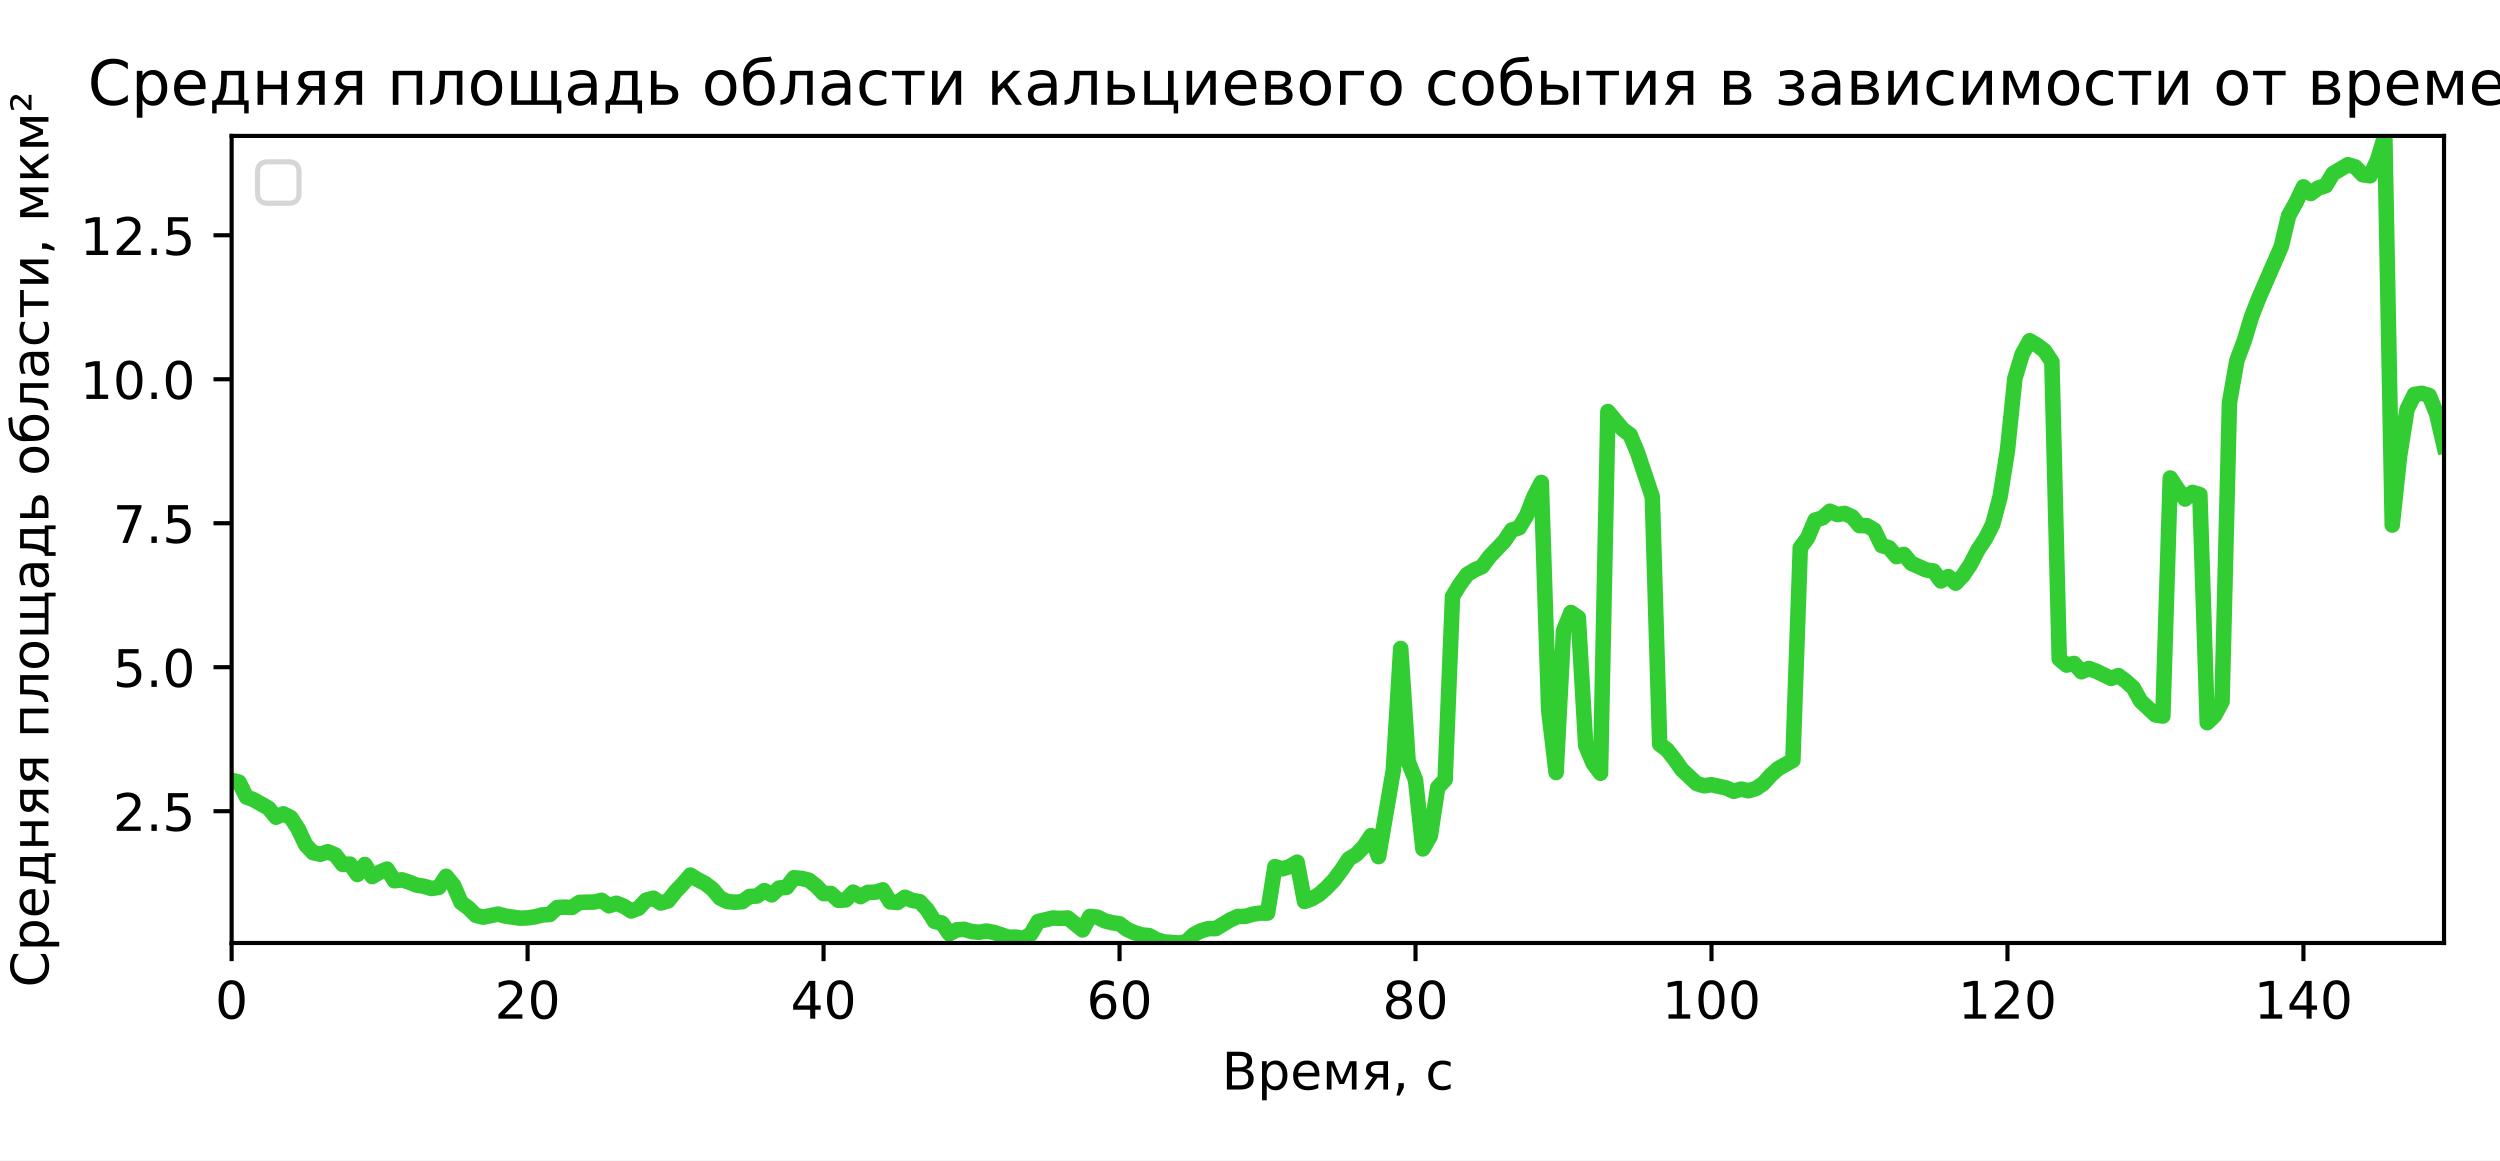
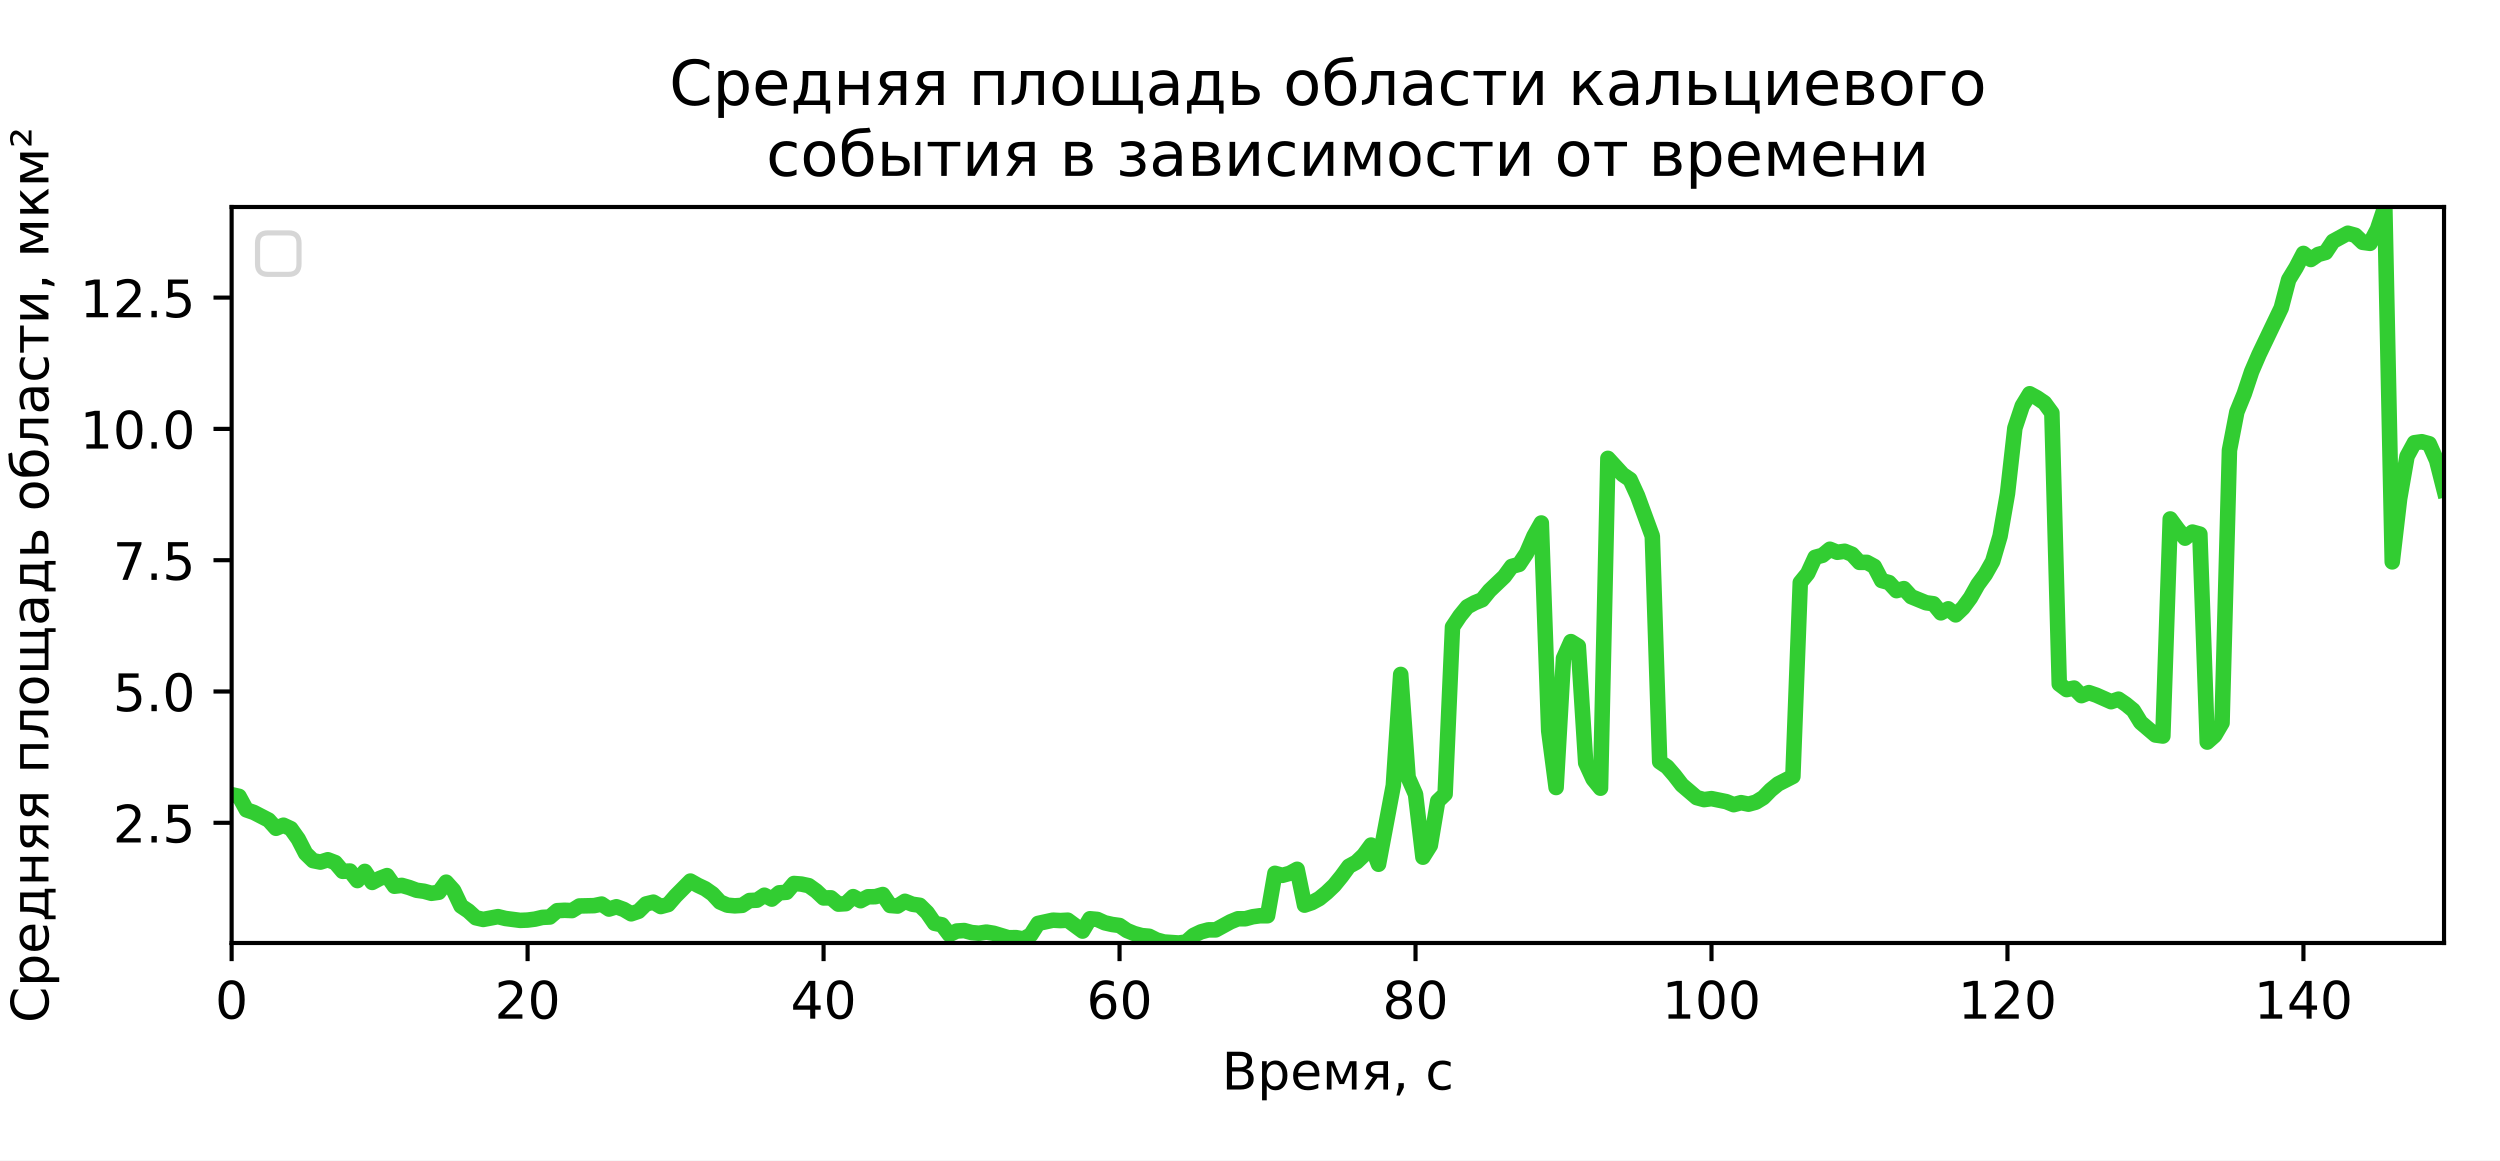
<svg xmlns="http://www.w3.org/2000/svg" xmlns:xlink="http://www.w3.org/1999/xlink" width="482.4pt" height="223.92pt" viewBox="0 0 482.4 223.92" version="1.1">
  <defs>
    <style type="text/css">*{stroke-linejoin: round; stroke-linecap: butt}</style>
  </defs>
  <g id="figure_1">
    <g id="patch_1">
      <path d="M 0 223.92  L 482.4 223.92  L 482.4 0  L 0 0  z " style="fill: #ffffff" />
    </g>
    <g id="axes_1">
      <g id="patch_2">
-         <path d="M 44.694 181.96  L 471.6 181.96  L 471.6 26.227  L 44.694 26.227  z " style="fill: #ffffff" />
+         <path d="M 44.694 181.96  L 471.6 181.96  L 471.6 39.941  L 44.694 39.941  z " style="fill: #ffffff" />
      </g>
      <g id="matplotlib.axis_1">
        <g id="xtick_1">
          <g id="line2d_1">
            <defs>
-               <path id="m80b38f158f" d="M 0 0  L 0 3.5  " style="stroke: #000000; stroke-width: 0.8" />
+               <path id="m511bfb3be7" d="M 0 0  L 0 3.5  " style="stroke: #000000; stroke-width: 0.8" />
            </defs>
            <g>
-               <use xlink:href="#m80b38f158f" x="44.694" y="181.96" style="stroke: #000000; stroke-width: 0.8" />
+               <use xlink:href="#m511bfb3be7" x="44.694" y="181.96" style="stroke: #000000; stroke-width: 0.8" />
            </g>
          </g>
          <g id="text_1">
            <g transform="translate(41.5125 196.5584) scale(0.1 -0.1)">
              <defs>
                <path id="DejaVuSans-30" d="M 2034 4250  Q 1547 4250 1301 3770  Q 1056 3291 1056 2328  Q 1056 1369 1301 889  Q 1547 409 2034 409  Q 2525 409 2770 889  Q 3016 1369 3016 2328  Q 3016 3291 2770 3770  Q 2525 4250 2034 4250  z M 2034 4750  Q 2819 4750 3233 4129  Q 3647 3509 3647 2328  Q 3647 1150 3233 529  Q 2819 -91 2034 -91  Q 1250 -91 836 529  Q 422 1150 422 2328  Q 422 3509 836 4129  Q 1250 4750 2034 4750  z " transform="scale(0.015625)" />
              </defs>
              <use xlink:href="#DejaVuSans-30" />
            </g>
          </g>
        </g>
        <g id="xtick_2">
          <g id="line2d_2">
            <g>
-               <use xlink:href="#m80b38f158f" x="101.805" y="181.96" style="stroke: #000000; stroke-width: 0.8" />
+               <use xlink:href="#m511bfb3be7" x="101.805" y="181.96" style="stroke: #000000; stroke-width: 0.8" />
            </g>
          </g>
          <g id="text_2">
            <g transform="translate(95.44245 196.5584) scale(0.1 -0.1)">
              <defs>
                <path id="DejaVuSans-32" d="M 1228 531  L 3431 531  L 3431 0  L 469 0  L 469 531  Q 828 903 1448 1529  Q 2069 2156 2228 2338  Q 2531 2678 2651 2914  Q 2772 3150 2772 3378  Q 2772 3750 2511 3984  Q 2250 4219 1831 4219  Q 1534 4219 1204 4116  Q 875 4013 500 3803  L 500 4441  Q 881 4594 1212 4672  Q 1544 4750 1819 4750  Q 2544 4750 2975 4387  Q 3406 4025 3406 3419  Q 3406 3131 3298 2873  Q 3191 2616 2906 2266  Q 2828 2175 2409 1742  Q 1991 1309 1228 531  z " transform="scale(0.015625)" />
              </defs>
              <use xlink:href="#DejaVuSans-32" />
              <use xlink:href="#DejaVuSans-30" x="63.623" />
            </g>
          </g>
        </g>
        <g id="xtick_3">
          <g id="line2d_3">
            <g>
-               <use xlink:href="#m80b38f158f" x="158.916" y="181.96" style="stroke: #000000; stroke-width: 0.8" />
+               <use xlink:href="#m511bfb3be7" x="158.916" y="181.96" style="stroke: #000000; stroke-width: 0.8" />
            </g>
          </g>
          <g id="text_3">
            <g transform="translate(152.5537 196.5584) scale(0.1 -0.1)">
              <defs>
                <path id="DejaVuSans-34" d="M 2419 4116  L 825 1625  L 2419 1625  L 2419 4116  z M 2253 4666  L 3047 4666  L 3047 1625  L 3713 1625  L 3713 1100  L 3047 1100  L 3047 0  L 2419 0  L 2419 1100  L 313 1100  L 313 1709  L 2253 4666  z " transform="scale(0.015625)" />
              </defs>
              <use xlink:href="#DejaVuSans-34" />
              <use xlink:href="#DejaVuSans-30" x="63.623" />
            </g>
          </g>
        </g>
        <g id="xtick_4">
          <g id="line2d_4">
            <g>
-               <use xlink:href="#m80b38f158f" x="216.027" y="181.96" style="stroke: #000000; stroke-width: 0.8" />
+               <use xlink:href="#m511bfb3be7" x="216.027" y="181.96" style="stroke: #000000; stroke-width: 0.8" />
            </g>
          </g>
          <g id="text_4">
            <g transform="translate(209.6649 196.5584) scale(0.1 -0.1)">
              <defs>
                <path id="DejaVuSans-36" d="M 2113 2584  Q 1688 2584 1439 2293  Q 1191 2003 1191 1497  Q 1191 994 1439 701  Q 1688 409 2113 409  Q 2538 409 2786 701  Q 3034 994 3034 1497  Q 3034 2003 2786 2293  Q 2538 2584 2113 2584  z M 3366 4563  L 3366 3988  Q 3128 4100 2886 4159  Q 2644 4219 2406 4219  Q 1781 4219 1451 3797  Q 1122 3375 1075 2522  Q 1259 2794 1537 2939  Q 1816 3084 2150 3084  Q 2853 3084 3261 2657  Q 3669 2231 3669 1497  Q 3669 778 3244 343  Q 2819 -91 2113 -91  Q 1303 -91 875 529  Q 447 1150 447 2328  Q 447 3434 972 4092  Q 1497 4750 2381 4750  Q 2619 4750 2861 4703  Q 3103 4656 3366 4563  z " transform="scale(0.015625)" />
              </defs>
              <use xlink:href="#DejaVuSans-36" />
              <use xlink:href="#DejaVuSans-30" x="63.623" />
            </g>
          </g>
        </g>
        <g id="xtick_5">
          <g id="line2d_5">
            <g>
-               <use xlink:href="#m80b38f158f" x="273.139" y="181.96" style="stroke: #000000; stroke-width: 0.8" />
+               <use xlink:href="#m511bfb3be7" x="273.139" y="181.96" style="stroke: #000000; stroke-width: 0.8" />
            </g>
          </g>
          <g id="text_5">
            <g transform="translate(266.7761 196.5584) scale(0.1 -0.1)">
              <defs>
                <path id="DejaVuSans-38" d="M 2034 2216  Q 1584 2216 1326 1975  Q 1069 1734 1069 1313  Q 1069 891 1326 650  Q 1584 409 2034 409  Q 2484 409 2743 651  Q 3003 894 3003 1313  Q 3003 1734 2745 1975  Q 2488 2216 2034 2216  z M 1403 2484  Q 997 2584 770 2862  Q 544 3141 544 3541  Q 544 4100 942 4425  Q 1341 4750 2034 4750  Q 2731 4750 3128 4425  Q 3525 4100 3525 3541  Q 3525 3141 3298 2862  Q 3072 2584 2669 2484  Q 3125 2378 3379 2068  Q 3634 1759 3634 1313  Q 3634 634 3220 271  Q 2806 -91 2034 -91  Q 1263 -91 848 271  Q 434 634 434 1313  Q 434 1759 690 2068  Q 947 2378 1403 2484  z M 1172 3481  Q 1172 3119 1398 2916  Q 1625 2713 2034 2713  Q 2441 2713 2670 2916  Q 2900 3119 2900 3481  Q 2900 3844 2670 4047  Q 2441 4250 2034 4250  Q 1625 4250 1398 4047  Q 1172 3844 1172 3481  z " transform="scale(0.015625)" />
              </defs>
              <use xlink:href="#DejaVuSans-38" />
              <use xlink:href="#DejaVuSans-30" x="63.623" />
            </g>
          </g>
        </g>
        <g id="xtick_6">
          <g id="line2d_6">
            <g>
-               <use xlink:href="#m80b38f158f" x="330.25" y="181.96" style="stroke: #000000; stroke-width: 0.8" />
+               <use xlink:href="#m511bfb3be7" x="330.25" y="181.96" style="stroke: #000000; stroke-width: 0.8" />
            </g>
          </g>
          <g id="text_6">
            <g transform="translate(320.706 196.5584) scale(0.1 -0.1)">
              <defs>
                <path id="DejaVuSans-31" d="M 794 531  L 1825 531  L 1825 4091  L 703 3866  L 703 4441  L 1819 4666  L 2450 4666  L 2450 531  L 3481 531  L 3481 0  L 794 0  L 794 531  z " transform="scale(0.015625)" />
              </defs>
              <use xlink:href="#DejaVuSans-31" />
              <use xlink:href="#DejaVuSans-30" x="63.623" />
              <use xlink:href="#DejaVuSans-30" x="127.246" />
            </g>
          </g>
        </g>
        <g id="xtick_7">
          <g id="line2d_7">
            <g>
-               <use xlink:href="#m80b38f158f" x="387.361" y="181.96" style="stroke: #000000; stroke-width: 0.8" />
+               <use xlink:href="#m511bfb3be7" x="387.361" y="181.96" style="stroke: #000000; stroke-width: 0.8" />
            </g>
          </g>
          <g id="text_7">
            <g transform="translate(377.8172 196.5584) scale(0.1 -0.1)">
              <use xlink:href="#DejaVuSans-31" />
              <use xlink:href="#DejaVuSans-32" x="63.623" />
              <use xlink:href="#DejaVuSans-30" x="127.246" />
            </g>
          </g>
        </g>
        <g id="xtick_8">
          <g id="line2d_8">
            <g>
-               <use xlink:href="#m80b38f158f" x="444.472" y="181.96" style="stroke: #000000; stroke-width: 0.8" />
+               <use xlink:href="#m511bfb3be7" x="444.472" y="181.96" style="stroke: #000000; stroke-width: 0.8" />
            </g>
          </g>
          <g id="text_8">
            <g transform="translate(434.9284 196.5584) scale(0.1 -0.1)">
              <use xlink:href="#DejaVuSans-31" />
              <use xlink:href="#DejaVuSans-34" x="63.623" />
              <use xlink:href="#DejaVuSans-30" x="127.246" />
            </g>
          </g>
        </g>
        <g id="text_9">
          <g transform="translate(235.7586 210.2366) scale(0.1 -0.1)">
            <defs>
              <path id="DejaVuSans-412" d="M 1259 2228  L 1259 519  L 2272 519  Q 2781 519 3026 730  Q 3272 941 3272 1375  Q 3272 1813 3026 2020  Q 2781 2228 2272 2228  L 1259 2228  z M 1259 4147  L 1259 2741  L 2194 2741  Q 2656 2741 2882 2914  Q 3109 3088 3109 3444  Q 3109 3797 2882 3972  Q 2656 4147 2194 4147  L 1259 4147  z M 628 4666  L 2241 4666  Q 2963 4666 3353 4366  Q 3744 4066 3744 3513  Q 3744 3084 3544 2831  Q 3344 2578 2956 2516  Q 3422 2416 3680 2098  Q 3938 1781 3938 1306  Q 3938 681 3513 340  Q 3088 0 2303 0  L 628 0  L 628 4666  z " transform="scale(0.015625)" />
              <path id="DejaVuSans-440" d="M 1159 525  L 1159 -1331  L 581 -1331  L 581 3500  L 1159 3500  L 1159 2969  Q 1341 3281 1617 3432  Q 1894 3584 2278 3584  Q 2916 3584 3314 3078  Q 3713 2572 3713 1747  Q 3713 922 3314 415  Q 2916 -91 2278 -91  Q 1894 -91 1617 61  Q 1341 213 1159 525  z M 3116 1747  Q 3116 2381 2855 2742  Q 2594 3103 2138 3103  Q 1681 3103 1420 2742  Q 1159 2381 1159 1747  Q 1159 1113 1420 752  Q 1681 391 2138 391  Q 2594 391 2855 752  Q 3116 1113 3116 1747  z " transform="scale(0.015625)" />
              <path id="DejaVuSans-435" d="M 3597 1894  L 3597 1613  L 953 1613  Q 991 1019 1311 708  Q 1631 397 2203 397  Q 2534 397 2845 478  Q 3156 559 3463 722  L 3463 178  Q 3153 47 2828 -22  Q 2503 -91 2169 -91  Q 1331 -91 842 396  Q 353 884 353 1716  Q 353 2575 817 3079  Q 1281 3584 2069 3584  Q 2775 3584 3186 3129  Q 3597 2675 3597 1894  z M 3022 2063  Q 3016 2534 2758 2815  Q 2500 3097 2075 3097  Q 1594 3097 1305 2825  Q 1016 2553 972 2059  L 3022 2063  z " transform="scale(0.015625)" />
              <path id="DejaVuSans-43c" d="M 581 3500  L 1422 3500  L 2416 1156  L 3413 3500  L 4247 3500  L 4247 0  L 3669 0  L 3669 2950  L 2703 672  L 2128 672  L 1159 2950  L 1159 0  L 581 0  L 581 3500  z " transform="scale(0.015625)" />
              <path id="DejaVuSans-44f" d="M 1181 2491  Q 1181 2231 1381 2084  Q 1581 1938 1953 1938  L 2728 1938  L 2728 3041  L 1953 3041  Q 1581 3041 1381 2897  Q 1181 2753 1181 2491  z M 363 0  L 1431 1534  Q 1069 1616 828 1830  Q 588 2044 588 2491  Q 588 2997 923 3248  Q 1259 3500 1938 3500  L 3306 3500  L 3306 0  L 2728 0  L 2728 1478  L 2013 1478  L 981 0  L 363 0  z " transform="scale(0.015625)" />
              <path id="DejaVuSans-2c" d="M 750 794  L 1409 794  L 1409 256  L 897 -744  L 494 -744  L 750 256  L 750 794  z " transform="scale(0.015625)" />
              <path id="DejaVuSans-20" transform="scale(0.015625)" />
              <path id="DejaVuSans-63" d="M 3122 3366  L 3122 2828  Q 2878 2963 2633 3030  Q 2388 3097 2138 3097  Q 1578 3097 1268 2742  Q 959 2388 959 1747  Q 959 1106 1268 751  Q 1578 397 2138 397  Q 2388 397 2633 464  Q 2878 531 3122 666  L 3122 134  Q 2881 22 2623 -34  Q 2366 -91 2075 -91  Q 1284 -91 818 406  Q 353 903 353 1747  Q 353 2603 823 3093  Q 1294 3584 2113 3584  Q 2378 3584 2631 3529  Q 2884 3475 3122 3366  z " transform="scale(0.015625)" />
            </defs>
            <use xlink:href="#DejaVuSans-412" />
            <use xlink:href="#DejaVuSans-440" x="68.604" />
            <use xlink:href="#DejaVuSans-435" x="132.08" />
            <use xlink:href="#DejaVuSans-43c" x="193.604" />
            <use xlink:href="#DejaVuSans-44f" x="269.043" />
            <use xlink:href="#DejaVuSans-2c" x="329.199" />
            <use xlink:href="#DejaVuSans-20" x="360.986" />
            <use xlink:href="#DejaVuSans-63" x="392.773" />
          </g>
        </g>
      </g>
      <g id="matplotlib.axis_2">
        <g id="ytick_1">
          <g id="line2d_9">
            <defs>
-               <path id="mbc4393594c" d="M 0 0  L -3.5 0  " style="stroke: #000000; stroke-width: 0.8" />
+               <path id="maed1202f19" d="M 0 0  L -3.5 0  " style="stroke: #000000; stroke-width: 0.8" />
            </defs>
            <g>
-               <use xlink:href="#mbc4393594c" x="44.694" y="156.528" style="stroke: #000000; stroke-width: 0.8" />
+               <use xlink:href="#maed1202f19" x="44.694" y="158.767" style="stroke: #000000; stroke-width: 0.8" />
            </g>
          </g>
          <g id="text_10">
-             <g transform="translate(21.79062 160.3272) scale(0.1 -0.1)">
+             <g transform="translate(21.79062 162.5666) scale(0.1 -0.1)">
              <defs>
                <path id="DejaVuSans-2e" d="M 684 794  L 1344 794  L 1344 0  L 684 0  L 684 794  z " transform="scale(0.015625)" />
                <path id="DejaVuSans-35" d="M 691 4666  L 3169 4666  L 3169 4134  L 1269 4134  L 1269 2991  Q 1406 3038 1543 3061  Q 1681 3084 1819 3084  Q 2600 3084 3056 2656  Q 3513 2228 3513 1497  Q 3513 744 3044 326  Q 2575 -91 1722 -91  Q 1428 -91 1123 -41  Q 819 9 494 109  L 494 744  Q 775 591 1075 516  Q 1375 441 1709 441  Q 2250 441 2565 725  Q 2881 1009 2881 1497  Q 2881 1984 2565 2268  Q 2250 2553 1709 2553  Q 1456 2553 1204 2497  Q 953 2441 691 2322  L 691 4666  z " transform="scale(0.015625)" />
              </defs>
              <use xlink:href="#DejaVuSans-32" />
              <use xlink:href="#DejaVuSans-2e" x="63.623" />
              <use xlink:href="#DejaVuSans-35" x="95.41" />
            </g>
          </g>
        </g>
        <g id="ytick_2">
          <g id="line2d_10">
            <g>
-               <use xlink:href="#mbc4393594c" x="44.694" y="128.746" style="stroke: #000000; stroke-width: 0.8" />
+               <use xlink:href="#maed1202f19" x="44.694" y="133.432" style="stroke: #000000; stroke-width: 0.8" />
            </g>
          </g>
          <g id="text_11">
-             <g transform="translate(21.79062 132.5453) scale(0.1 -0.1)">
+             <g transform="translate(21.79062 137.231) scale(0.1 -0.1)">
              <use xlink:href="#DejaVuSans-35" />
              <use xlink:href="#DejaVuSans-2e" x="63.623" />
              <use xlink:href="#DejaVuSans-30" x="95.41" />
            </g>
          </g>
        </g>
        <g id="ytick_3">
          <g id="line2d_11">
            <g>
-               <use xlink:href="#mbc4393594c" x="44.694" y="100.964" style="stroke: #000000; stroke-width: 0.8" />
+               <use xlink:href="#maed1202f19" x="44.694" y="108.096" style="stroke: #000000; stroke-width: 0.8" />
            </g>
          </g>
          <g id="text_12">
-             <g transform="translate(21.79062 104.7634) scale(0.1 -0.1)">
+             <g transform="translate(21.79062 111.8954) scale(0.1 -0.1)">
              <defs>
                <path id="DejaVuSans-37" d="M 525 4666  L 3525 4666  L 3525 4397  L 1831 0  L 1172 0  L 2766 4134  L 525 4134  L 525 4666  z " transform="scale(0.015625)" />
              </defs>
              <use xlink:href="#DejaVuSans-37" />
              <use xlink:href="#DejaVuSans-2e" x="63.623" />
              <use xlink:href="#DejaVuSans-35" x="95.41" />
            </g>
          </g>
        </g>
        <g id="ytick_4">
          <g id="line2d_12">
            <g>
-               <use xlink:href="#mbc4393594c" x="44.694" y="73.182" style="stroke: #000000; stroke-width: 0.8" />
+               <use xlink:href="#maed1202f19" x="44.694" y="82.761" style="stroke: #000000; stroke-width: 0.8" />
            </g>
          </g>
          <g id="text_13">
-             <g transform="translate(15.42812 76.98146) scale(0.1 -0.1)">
+             <g transform="translate(15.42812 86.55986) scale(0.1 -0.1)">
              <use xlink:href="#DejaVuSans-31" />
              <use xlink:href="#DejaVuSans-30" x="63.623" />
              <use xlink:href="#DejaVuSans-2e" x="127.246" />
              <use xlink:href="#DejaVuSans-30" x="159.033" />
            </g>
          </g>
        </g>
        <g id="ytick_5">
          <g id="line2d_13">
            <g>
-               <use xlink:href="#mbc4393594c" x="44.694" y="45.4" style="stroke: #000000; stroke-width: 0.8" />
+               <use xlink:href="#maed1202f19" x="44.694" y="57.425" style="stroke: #000000; stroke-width: 0.8" />
            </g>
          </g>
          <g id="text_14">
-             <g transform="translate(15.42812 49.19955) scale(0.1 -0.1)">
+             <g transform="translate(15.42812 61.22429) scale(0.1 -0.1)">
              <use xlink:href="#DejaVuSans-31" />
              <use xlink:href="#DejaVuSans-32" x="63.623" />
              <use xlink:href="#DejaVuSans-2e" x="127.246" />
              <use xlink:href="#DejaVuSans-35" x="159.033" />
            </g>
          </g>
        </g>
        <g id="text_15">
-           <g transform="translate(9.348438 190.518) rotate(-90) scale(0.1 -0.1)">
+           <g transform="translate(9.348438 197.3745) rotate(-90) scale(0.1 -0.1)">
            <defs>
              <path id="DejaVuSans-421" d="M 4122 4306  L 4122 3641  Q 3803 3938 3442 4084  Q 3081 4231 2675 4231  Q 1875 4231 1450 3742  Q 1025 3253 1025 2328  Q 1025 1406 1450 917  Q 1875 428 2675 428  Q 3081 428 3442 575  Q 3803 722 4122 1019  L 4122 359  Q 3791 134 3420 21  Q 3050 -91 2638 -91  Q 1578 -91 968 557  Q 359 1206 359 2328  Q 359 3453 968 4101  Q 1578 4750 2638 4750  Q 3056 4750 3426 4639  Q 3797 4528 4122 4306  z " transform="scale(0.015625)" />
              <path id="DejaVuSans-434" d="M 1384 459  L 3053 459  L 3053 3041  L 1844 3041  L 1844 2603  Q 1844 1316 1475 628  L 1384 459  z M 550 459  Q 834 584 959 850  Q 1266 1509 1266 2838  L 1266 3500  L 3631 3500  L 3631 459  L 4091 459  L 4091 -884  L 3631 -884  L 3631 0  L 794 0  L 794 -884  L 334 -884  L 334 459  L 550 459  z " transform="scale(0.015625)" />
              <path id="DejaVuSans-43d" d="M 581 3500  L 1159 3500  L 1159 2072  L 3025 2072  L 3025 3500  L 3603 3500  L 3603 0  L 3025 0  L 3025 1613  L 1159 1613  L 1159 0  L 581 0  L 581 3500  z " transform="scale(0.015625)" />
              <path id="DejaVuSans-43f" d="M 3603 3500  L 3603 0  L 3025 0  L 3025 3041  L 1159 3041  L 1159 0  L 581 0  L 581 3500  L 3603 3500  z " transform="scale(0.015625)" />
              <path id="DejaVuSans-43b" d="M 238 0  L 238 478  Q 806 566 981 959  Q 1194 1513 1194 2928  L 1194 3500  L 3559 3500  L 3559 0  L 2984 0  L 2984 3041  L 1769 3041  L 1769 2694  Q 1769 1344 1494 738  Q 1200 91 238 0  z " transform="scale(0.015625)" />
              <path id="DejaVuSans-43e" d="M 1959 3097  Q 1497 3097 1228 2736  Q 959 2375 959 1747  Q 959 1119 1226 758  Q 1494 397 1959 397  Q 2419 397 2687 759  Q 2956 1122 2956 1747  Q 2956 2369 2687 2733  Q 2419 3097 1959 3097  z M 1959 3584  Q 2709 3584 3137 3096  Q 3566 2609 3566 1747  Q 3566 888 3137 398  Q 2709 -91 1959 -91  Q 1206 -91 779 398  Q 353 888 353 1747  Q 353 2609 779 3096  Q 1206 3584 1959 3584  z " transform="scale(0.015625)" />
              <path id="DejaVuSans-449" d="M 5275 0  L 581 0  L 581 3500  L 1159 3500  L 1159 459  L 2638 459  L 2638 3500  L 3216 3500  L 3216 459  L 4697 459  L 4697 3500  L 5275 3500  L 5275 459  L 5734 459  L 5734 -884  L 5275 -884  L 5275 0  z " transform="scale(0.015625)" />
              <path id="DejaVuSans-430" d="M 2194 1759  Q 1497 1759 1228 1600  Q 959 1441 959 1056  Q 959 750 1161 570  Q 1363 391 1709 391  Q 2188 391 2477 730  Q 2766 1069 2766 1631  L 2766 1759  L 2194 1759  z M 3341 1997  L 3341 0  L 2766 0  L 2766 531  Q 2569 213 2275 61  Q 1981 -91 1556 -91  Q 1019 -91 701 211  Q 384 513 384 1019  Q 384 1609 779 1909  Q 1175 2209 1959 2209  L 2766 2209  L 2766 2266  Q 2766 2663 2505 2880  Q 2244 3097 1772 3097  Q 1472 3097 1187 3025  Q 903 2953 641 2809  L 641 3341  Q 956 3463 1253 3523  Q 1550 3584 1831 3584  Q 2591 3584 2966 3190  Q 3341 2797 3341 1997  z " transform="scale(0.015625)" />
              <path id="DejaVuSans-44c" d="M 2781 1038  Q 2781 1319 2576 1466  Q 2372 1613 1978 1613  L 1159 1613  L 1159 459  L 1978 459  Q 2372 459 2576 607  Q 2781 756 2781 1038  z M 581 3500  L 1159 3500  L 1159 2072  L 2003 2072  Q 2672 2072 3033 1817  Q 3394 1563 3394 1038  Q 3394 513 3033 256  Q 2672 0 2003 0  L 581 0  L 581 3500  z " transform="scale(0.015625)" />
              <path id="DejaVuSans-431" d="M 1991 3584  Q 2741 3584 3169 3096  Q 3597 2609 3597 1747  Q 3597 888 3169 398  Q 2741 -91 1991 -91  Q 1238 -91 822 384  Q 406 859 384 1747  L 366 2463  Q 350 2834 350 2963  Q 350 3463 531 3831  Q 816 4409 1308 4659  Q 1800 4909 2625 4916  Q 3006 4919 3175 4972  L 3334 4516  Q 3181 4453 3041 4450  L 2259 4397  Q 1866 4369 1628 4231  Q 1006 3866 947 3388  L 925 3213  Q 1331 3584 1991 3584  z M 1991 3097  Q 1528 3097 1259 2736  Q 991 2375 991 1747  Q 991 1119 1258 758  Q 1525 397 1991 397  Q 2450 397 2719 759  Q 2988 1122 2988 1747  Q 2988 2369 2719 2733  Q 2450 3097 1991 3097  z " transform="scale(0.015625)" />
              <path id="DejaVuSans-441" d="M 3122 3366  L 3122 2828  Q 2878 2963 2633 3030  Q 2388 3097 2138 3097  Q 1578 3097 1268 2742  Q 959 2388 959 1747  Q 959 1106 1268 751  Q 1578 397 2138 397  Q 2388 397 2633 464  Q 2878 531 3122 666  L 3122 134  Q 2881 22 2623 -34  Q 2366 -91 2075 -91  Q 1284 -91 818 406  Q 353 903 353 1747  Q 353 2603 823 3093  Q 1294 3584 2113 3584  Q 2378 3584 2631 3529  Q 2884 3475 3122 3366  z " transform="scale(0.015625)" />
              <path id="DejaVuSans-442" d="M 188 3500  L 3541 3500  L 3541 3041  L 2147 3041  L 2147 0  L 1581 0  L 1581 3041  L 188 3041  L 188 3500  z " transform="scale(0.015625)" />
              <path id="DejaVuSans-438" d="M 3578 3500  L 3578 0  L 3006 0  L 3006 2809  L 1319 0  L 581 0  L 581 3500  L 1153 3500  L 1153 697  L 2838 3500  L 3578 3500  z " transform="scale(0.015625)" />
              <path id="DejaVuSans-43a" d="M 581 3500  L 1153 3500  L 1153 1856  L 2775 3500  L 3481 3500  L 2144 2147  L 3653 0  L 3009 0  L 1769 1766  L 1153 1141  L 1153 0  L 581 0  L 581 3500  z " transform="scale(0.015625)" />
              <path id="DejaVuSans-b2" d="M 838 2444  L 2163 2444  L 2163 2088  L 294 2088  L 294 2431  Q 400 2528 597 2703  Q 1672 3656 1672 3950  Q 1672 4156 1509 4282  Q 1347 4409 1081 4409  Q 919 4409 728 4354  Q 538 4300 313 4191  L 313 4575  Q 553 4663 761 4706  Q 969 4750 1147 4750  Q 1600 4750 1872 4544  Q 2144 4338 2144 4000  Q 2144 3566 1109 2678  Q 934 2528 838 2444  z " transform="scale(0.015625)" />
            </defs>
            <use xlink:href="#DejaVuSans-421" />
            <use xlink:href="#DejaVuSans-440" x="69.824" />
            <use xlink:href="#DejaVuSans-435" x="133.301" />
            <use xlink:href="#DejaVuSans-434" x="194.824" />
            <use xlink:href="#DejaVuSans-43d" x="263.965" />
            <use xlink:href="#DejaVuSans-44f" x="329.346" />
            <use xlink:href="#DejaVuSans-44f" x="389.502" />
            <use xlink:href="#DejaVuSans-20" x="449.658" />
            <use xlink:href="#DejaVuSans-43f" x="481.445" />
            <use xlink:href="#DejaVuSans-43b" x="546.826" />
            <use xlink:href="#DejaVuSans-43e" x="610.742" />
            <use xlink:href="#DejaVuSans-449" x="671.924" />
            <use xlink:href="#DejaVuSans-430" x="766.113" />
            <use xlink:href="#DejaVuSans-434" x="827.393" />
            <use xlink:href="#DejaVuSans-44c" x="896.533" />
            <use xlink:href="#DejaVuSans-20" x="955.469" />
            <use xlink:href="#DejaVuSans-43e" x="987.256" />
            <use xlink:href="#DejaVuSans-431" x="1048.438" />
            <use xlink:href="#DejaVuSans-43b" x="1110.107" />
            <use xlink:href="#DejaVuSans-430" x="1174.023" />
            <use xlink:href="#DejaVuSans-441" x="1235.303" />
            <use xlink:href="#DejaVuSans-442" x="1290.283" />
            <use xlink:href="#DejaVuSans-438" x="1348.535" />
            <use xlink:href="#DejaVuSans-2c" x="1413.525" />
            <use xlink:href="#DejaVuSans-20" x="1445.312" />
            <use xlink:href="#DejaVuSans-43c" x="1477.1" />
            <use xlink:href="#DejaVuSans-43a" x="1552.539" />
            <use xlink:href="#DejaVuSans-43c" x="1612.939" />
            <use xlink:href="#DejaVuSans-b2" x="1688.379" />
          </g>
        </g>
      </g>
      <g id="line2d_14">
-         <path d="M 44.694 150.574  L 46.122 150.927  L 47.549 153.792  L 48.977 154.334  L 51.833 155.951  L 53.26 157.688  L 54.688 157.037  L 56.116 157.763  L 57.544 159.965  L 58.972 163.003  L 60.399 164.53  L 61.827 164.845  L 63.255 164.345  L 64.683 164.944  L 66.11 166.793  L 67.538 166.737  L 68.966 168.749  L 70.394 166.812  L 71.822 169.143  L 73.249 168.307  L 74.677 167.701  L 76.105 169.948  L 77.533 169.773  L 78.96 170.221  L 80.388 170.801  L 81.816 171.012  L 83.244 171.447  L 84.672 171.228  L 86.099 169.093  L 87.527 170.835  L 88.955 174.132  L 90.383 175.19  L 91.81 176.619  L 93.238 176.975  L 96.094 176.384  L 97.522 176.769  L 100.377 177.175  L 101.805 177.111  L 103.233 176.911  L 104.661 176.542  L 106.088 176.464  L 107.516 175.124  L 108.944 175.039  L 110.372 175.103  L 111.799 174.127  L 114.655 174.056  L 116.083 173.724  L 117.511 174.782  L 118.938 174.293  L 120.366 174.863  L 121.794 175.786  L 123.222 175.252  L 124.649 173.7  L 126.077 173.32  L 127.505 174.248  L 128.933 173.821  L 130.361 172.015  L 131.788 170.519  L 133.216 168.858  L 134.644 169.741  L 136.072 170.483  L 137.499 171.581  L 138.927 173.278  L 140.355 173.956  L 141.783 174.099  L 143.211 173.999  L 144.638 172.972  L 146.066 172.902  L 147.494 171.848  L 148.922 172.674  L 150.349 171.346  L 151.777 171.225  L 153.205 169.371  L 154.633 169.493  L 156.061 169.829  L 157.488 170.951  L 158.916 172.427  L 160.344 172.404  L 161.772 173.735  L 163.199 173.643  L 164.627 172.15  L 166.055 173.018  L 167.483 172.183  L 168.911 172.166  L 170.338 171.706  L 171.766 174.023  L 173.194 174.145  L 174.622 173.137  L 176.05 173.757  L 177.477 173.985  L 178.905 175.528  L 180.333 177.794  L 181.761 178.115  L 183.188 180.187  L 184.616 179.427  L 186.044 179.325  L 187.472 179.753  L 188.9 179.895  L 190.327 179.653  L 191.755 179.909  L 194.611 180.856  L 196.038 180.821  L 197.466 181.106  L 198.894 180.251  L 200.322 177.816  L 203.177 177.132  L 204.605 177.218  L 206.033 177.132  L 208.888 179.439  L 210.316 176.833  L 211.744 176.975  L 213.172 177.688  L 214.6 178.044  L 216.027 178.257  L 217.455 179.325  L 218.883 179.966  L 220.311 180.393  L 221.738 180.536  L 223.166 181.319  L 224.594 181.746  L 227.45 181.96  L 228.877 181.746  L 230.305 180.358  L 231.733 179.61  L 233.161 179.183  L 234.589 179.183  L 237.444 177.474  L 238.872 176.833  L 240.3 176.833  L 241.727 176.406  L 243.155 176.192  L 244.583 176.192  L 246.011 167.22  L 247.439 167.647  L 248.866 167.22  L 250.294 166.365  L 251.722 173.949  L 253.15 173.415  L 254.577 172.561  L 256.005 171.279  L 257.433 169.783  L 258.861 167.861  L 260.289 165.725  L 261.716 164.87  L 263.144 163.375  L 264.572 161.238  L 266 165.297  L 268.855 148.635  L 270.283 125.136  L 271.711 146.926  L 273.139 150.486  L 274.566 163.802  L 275.994 161.31  L 277.422 151.946  L 278.85 150.45  L 280.277 115.095  L 281.705 112.746  L 283.133 110.823  L 284.561 109.968  L 285.989 109.328  L 287.416 107.405  L 290.272 104.414  L 291.7 102.278  L 293.127 101.851  L 294.555 99.501  L 295.983 95.869  L 297.411 93.092  L 298.839 137.099  L 300.266 149.062  L 301.694 121.718  L 303.122 118.193  L 304.55 119.154  L 305.978 143.864  L 307.405 147.282  L 308.833 149.204  L 310.261 79.42  L 313.116 82.838  L 314.544 83.906  L 315.972 87.324  L 318.828 95.869  L 320.255 143.614  L 321.683 144.682  L 323.111 146.498  L 324.539 148.528  L 327.394 151.198  L 328.822 151.625  L 330.25 151.412  L 333.105 152.053  L 334.533 152.693  L 335.961 152.266  L 337.389 152.587  L 338.816 152.159  L 340.244 151.198  L 341.672 149.596  L 343.1 148.314  L 345.955 146.712  L 347.383 105.696  L 348.811 103.773  L 350.239 100.355  L 351.666 99.928  L 353.094 98.646  L 354.522 99.287  L 355.95 99.074  L 357.378 99.714  L 358.805 101.423  L 360.233 101.423  L 361.661 102.278  L 363.089 105.269  L 364.516 105.696  L 365.944 107.405  L 367.372 106.978  L 368.8 108.687  L 371.655 109.968  L 373.083 110.182  L 374.511 112.105  L 375.939 111.25  L 377.367 112.532  L 378.794 111.037  L 380.222 108.9  L 381.65 106.123  L 383.078 103.987  L 384.505 101.21  L 385.933 95.869  L 387.361 86.897  L 388.789 73.011  L 390.217 68.312  L 391.644 65.748  L 393.072 66.603  L 394.5 67.671  L 395.928 69.807  L 397.355 127.165  L 398.783 128.34  L 400.211 128.02  L 401.639 129.622  L 403.067 128.981  L 404.494 129.515  L 407.35 130.904  L 408.778 130.37  L 410.205 131.438  L 411.633 132.719  L 413.061 135.283  L 415.917 137.953  L 417.344 138.167  L 418.772 92.238  L 420.2 94.374  L 421.628 96.296  L 423.055 95.015  L 424.483 95.442  L 425.911 139.449  L 427.339 138.06  L 428.767 135.39  L 430.194 77.711  L 431.622 69.593  L 433.05 65.748  L 434.478 61.048  L 435.905 57.417  L 440.189 47.59  L 441.617 41.608  L 443.044 39.045  L 444.472 36.054  L 445.9 37.336  L 447.328 36.268  L 448.756 35.841  L 450.183 33.491  L 453.039 31.782  L 454.467 32.209  L 455.894 33.704  L 457.322 33.918  L 458.75 30.927  L 460.178 26.227  L 461.606 101.317  L 463.033 87.965  L 464.461 78.993  L 465.889 76.109  L 467.317 75.895  L 468.744 76.323  L 470.172 79.847  L 471.6 86.042  L 471.6 86.042  " clip-path="url(#p93bde349df)" style="fill: none; stroke: #32cd32; stroke-width: 3; stroke-linecap: square" />
+         <path d="M 44.694 153.337  L 46.122 153.66  L 47.549 156.272  L 48.977 156.766  L 51.833 158.241  L 53.26 159.825  L 54.688 159.232  L 56.116 159.894  L 57.544 161.902  L 58.972 164.672  L 60.399 166.065  L 61.827 166.352  L 63.255 165.896  L 64.683 166.443  L 66.11 168.128  L 67.538 168.077  L 68.966 169.913  L 70.394 168.146  L 71.822 170.271  L 73.249 169.51  L 74.677 168.956  L 76.105 171.006  L 77.533 170.846  L 78.96 171.255  L 80.388 171.783  L 81.816 171.976  L 83.244 172.373  L 84.672 172.173  L 86.099 170.226  L 87.527 171.815  L 88.955 174.821  L 90.383 175.786  L 91.81 177.09  L 93.238 177.414  L 96.094 176.875  L 97.522 177.226  L 100.377 177.596  L 101.805 177.538  L 103.233 177.355  L 104.661 177.019  L 106.088 176.948  L 107.516 175.726  L 108.944 175.648  L 110.372 175.706  L 111.799 174.817  L 114.655 174.752  L 116.083 174.449  L 117.511 175.414  L 118.938 174.968  L 120.366 175.488  L 121.794 176.33  L 123.222 175.843  L 124.649 174.427  L 126.077 174.081  L 127.505 174.927  L 128.933 174.538  L 130.361 172.89  L 133.216 170.011  L 134.644 170.817  L 136.072 171.493  L 137.499 172.495  L 138.927 174.042  L 140.355 174.661  L 141.783 174.791  L 143.211 174.7  L 144.638 173.764  L 146.066 173.7  L 147.494 172.739  L 148.922 173.491  L 150.349 172.28  L 151.777 172.171  L 153.205 170.48  L 154.633 170.591  L 156.061 170.897  L 157.488 171.921  L 158.916 173.266  L 160.344 173.245  L 161.772 174.46  L 163.199 174.375  L 164.627 173.014  L 166.055 173.806  L 167.483 173.044  L 168.911 173.029  L 170.338 172.609  L 171.766 174.722  L 173.194 174.833  L 174.622 173.914  L 176.05 174.479  L 177.477 174.687  L 178.905 176.094  L 180.333 178.161  L 181.761 178.453  L 183.188 180.343  L 184.616 179.65  L 186.044 179.557  L 187.472 179.947  L 188.9 180.077  L 190.327 179.856  L 191.755 180.09  L 194.611 180.953  L 196.038 180.921  L 197.466 181.181  L 198.894 180.401  L 200.322 178.181  L 203.177 177.557  L 204.605 177.635  L 206.033 177.557  L 208.888 179.661  L 210.316 177.284  L 211.744 177.414  L 213.172 178.064  L 214.6 178.388  L 216.027 178.583  L 217.455 179.557  L 218.883 180.142  L 220.311 180.531  L 221.738 180.661  L 223.166 181.376  L 224.594 181.765  L 227.45 181.96  L 228.877 181.765  L 230.305 180.499  L 231.733 179.817  L 233.161 179.427  L 234.589 179.427  L 237.444 177.869  L 238.872 177.284  L 240.3 177.284  L 241.727 176.895  L 243.155 176.7  L 244.583 176.7  L 246.011 168.518  L 247.439 168.907  L 248.866 168.518  L 250.294 167.739  L 251.722 174.654  L 253.15 174.167  L 254.577 173.388  L 256.005 172.219  L 257.433 170.856  L 258.861 169.102  L 260.289 167.154  L 261.716 166.375  L 263.144 165.011  L 264.572 163.063  L 266 166.764  L 268.855 151.569  L 270.283 130.139  L 271.711 150.01  L 273.139 153.257  L 274.566 165.401  L 275.994 163.128  L 277.422 154.589  L 278.85 153.225  L 280.277 120.983  L 281.705 118.84  L 283.133 117.087  L 284.561 116.308  L 285.989 115.723  L 287.416 113.97  L 290.272 111.242  L 291.7 109.294  L 293.127 108.905  L 294.555 106.762  L 295.983 103.45  L 297.411 100.917  L 298.839 141.049  L 300.266 151.959  L 301.694 127.022  L 303.122 123.808  L 304.55 124.685  L 305.978 147.218  L 307.405 150.335  L 308.833 152.089  L 310.261 88.449  L 313.116 91.566  L 314.544 92.54  L 315.972 95.657  L 318.828 103.45  L 320.255 146.991  L 321.683 147.965  L 323.111 149.621  L 324.539 151.472  L 327.394 153.907  L 328.822 154.296  L 330.25 154.102  L 333.105 154.686  L 334.533 155.27  L 335.961 154.881  L 337.389 155.173  L 338.816 154.783  L 340.244 153.907  L 341.672 152.446  L 343.1 151.277  L 345.955 149.816  L 347.383 112.411  L 348.811 110.658  L 350.239 107.541  L 351.666 107.151  L 353.094 105.982  L 354.522 106.567  L 355.95 106.372  L 357.378 106.957  L 358.805 108.515  L 360.233 108.515  L 361.661 109.294  L 363.089 112.022  L 364.516 112.411  L 365.944 113.97  L 367.372 113.58  L 368.8 115.139  L 371.655 116.308  L 373.083 116.502  L 374.511 118.256  L 375.939 117.477  L 377.367 118.645  L 378.794 117.282  L 380.222 115.334  L 381.65 112.801  L 383.078 110.853  L 384.505 108.32  L 385.933 103.45  L 387.361 95.268  L 388.789 82.605  L 390.217 78.319  L 391.644 75.981  L 393.072 76.76  L 394.5 77.734  L 395.928 79.683  L 397.355 131.99  L 398.783 133.062  L 400.211 132.769  L 401.639 134.231  L 403.067 133.646  L 404.494 134.133  L 407.35 135.399  L 408.778 134.912  L 410.205 135.886  L 411.633 137.055  L 413.061 139.393  L 415.917 141.828  L 417.344 142.023  L 418.772 100.138  L 420.2 102.086  L 421.628 103.84  L 423.055 102.671  L 424.483 103.06  L 425.911 143.192  L 427.339 141.926  L 428.767 139.491  L 430.194 86.891  L 431.622 79.488  L 433.05 75.981  L 434.478 71.695  L 435.905 68.383  L 440.189 59.422  L 441.617 53.967  L 443.044 51.629  L 444.472 48.902  L 445.9 50.071  L 447.328 49.097  L 448.756 48.707  L 450.183 46.564  L 453.039 45.006  L 454.467 45.395  L 455.894 46.759  L 457.322 46.954  L 458.75 44.226  L 460.178 39.941  L 461.606 108.418  L 463.033 96.242  L 464.461 88.06  L 465.889 85.43  L 467.317 85.235  L 468.744 85.624  L 470.172 88.839  L 471.6 94.488  L 471.6 94.488  " clip-path="url(#pbcb9483941)" style="fill: none; stroke: #32cd32; stroke-width: 3; stroke-linecap: square" />
      </g>
      <g id="patch_3">
-         <path d="M 44.694 181.96  L 44.694 26.227  " style="fill: none; stroke: #000000; stroke-width: 0.8; stroke-linejoin: miter; stroke-linecap: square" />
+         <path d="M 44.694 181.96  L 44.694 39.941  " style="fill: none; stroke: #000000; stroke-width: 0.8; stroke-linejoin: miter; stroke-linecap: square" />
      </g>
      <g id="patch_4">
-         <path d="M 471.6 181.96  L 471.6 26.227  " style="fill: none; stroke: #000000; stroke-width: 0.8; stroke-linejoin: miter; stroke-linecap: square" />
+         <path d="M 471.6 181.96  L 471.6 39.941  " style="fill: none; stroke: #000000; stroke-width: 0.8; stroke-linejoin: miter; stroke-linecap: square" />
      </g>
      <g id="patch_5">
        <path d="M 44.694 181.96  L 471.6 181.96  " style="fill: none; stroke: #000000; stroke-width: 0.8; stroke-linejoin: miter; stroke-linecap: square" />
      </g>
      <g id="patch_6">
-         <path d="M 44.694 26.227  L 471.6 26.227  " style="fill: none; stroke: #000000; stroke-width: 0.8; stroke-linejoin: miter; stroke-linecap: square" />
+         <path d="M 44.694 39.941  L 471.6 39.941  " style="fill: none; stroke: #000000; stroke-width: 0.8; stroke-linejoin: miter; stroke-linecap: square" />
      </g>
      <g id="text_16">
-         <g transform="translate(16.93188 20.2275) scale(0.12 -0.12)">
+         <g transform="translate(129.1413 20.25787) scale(0.12 -0.12)">
          <defs>
            <path id="DejaVuSans-446" d="M 3603 0  L 581 0  L 581 3500  L 1159 3500  L 1159 459  L 3025 459  L 3025 3500  L 3603 3500  L 3603 459  L 4063 459  L 4063 -884  L 3603 -884  L 3603 0  z " transform="scale(0.015625)" />
            <path id="DejaVuSans-432" d="M 1156 1613  L 1156 459  L 1975 459  Q 2369 459 2575 607  Q 2781 756 2781 1038  Q 2781 1319 2575 1466  Q 2369 1613 1975 1613  L 1156 1613  z M 1156 3041  L 1156 2072  L 1913 2072  Q 2238 2072 2444 2201  Q 2650 2331 2650 2563  Q 2650 2794 2444 2917  Q 2238 3041 1913 3041  L 1156 3041  z M 581 3500  L 1950 3500  Q 2566 3500 2897 3275  Q 3228 3050 3228 2634  Q 3228 2313 3059 2123  Q 2891 1934 2559 1888  Q 2956 1813 3175 1575  Q 3394 1338 3394 981  Q 3394 513 3033 256  Q 2672 0 2003 0  L 581 0  L 581 3500  z " transform="scale(0.015625)" />
            <path id="DejaVuSans-433" d="M 581 0  L 581 3500  L 3050 3500  L 3050 3041  L 1159 3041  L 1159 0  L 581 0  z " transform="scale(0.015625)" />
-             <path id="DejaVuSans-44b" d="M 3907 3500  L 4482 3500  L 4482 0  L 3907 0  L 3907 3500  z M 4195 3584  L 4195 3584  z M 2781 1038  Q 2781 1319 2576 1466  Q 2372 1613 1978 1613  L 1159 1613  L 1159 459  L 1978 459  Q 2372 459 2576 607  Q 2781 756 2781 1038  z M 581 3500  L 1159 3500  L 1159 2072  L 2003 2072  Q 2672 2072 3033 1817  Q 3394 1563 3394 1038  Q 3394 513 3033 256  Q 2672 0 2003 0  L 581 0  L 581 3500  z " transform="scale(0.015625)" />
-             <path id="DejaVuSans-437" d="M 2206 1888  Q 2594 1813 2809 1584  Q 3025 1356 3025 1019  Q 3025 478 2622 193  Q 2219 -91 1475 -91  Q 1225 -91 961 -47  Q 697 -3 416 84  L 416 619  Q 638 503 903 445  Q 1169 388 1459 388  Q 1931 388 2195 563  Q 2459 738 2459 1019  Q 2459 1294 2225 1461  Q 1991 1628 1563 1628  L 1100 1628  L 1100 2103  L 1584 2103  Q 1947 2103 2158 2242  Q 2369 2381 2369 2600  Q 2369 2800 2151 2944  Q 1934 3088 1563 3088  Q 1341 3088 1089 3047  Q 838 3006 534 2916  L 534 3438  Q 841 3513 1106 3550  Q 1372 3588 1609 3588  Q 2222 3588 2576 3342  Q 2931 3097 2931 2656  Q 2931 2366 2743 2164  Q 2556 1963 2206 1888  z " transform="scale(0.015625)" />
          </defs>
          <use xlink:href="#DejaVuSans-421" />
          <use xlink:href="#DejaVuSans-440" x="69.824" />
          <use xlink:href="#DejaVuSans-435" x="133.301" />
          <use xlink:href="#DejaVuSans-434" x="194.824" />
          <use xlink:href="#DejaVuSans-43d" x="263.965" />
          <use xlink:href="#DejaVuSans-44f" x="329.346" />
          <use xlink:href="#DejaVuSans-44f" x="389.502" />
          <use xlink:href="#DejaVuSans-20" x="449.658" />
          <use xlink:href="#DejaVuSans-43f" x="481.445" />
          <use xlink:href="#DejaVuSans-43b" x="546.826" />
          <use xlink:href="#DejaVuSans-43e" x="610.742" />
          <use xlink:href="#DejaVuSans-449" x="671.924" />
          <use xlink:href="#DejaVuSans-430" x="766.113" />
          <use xlink:href="#DejaVuSans-434" x="827.393" />
          <use xlink:href="#DejaVuSans-44c" x="896.533" />
          <use xlink:href="#DejaVuSans-20" x="955.469" />
          <use xlink:href="#DejaVuSans-43e" x="987.256" />
          <use xlink:href="#DejaVuSans-431" x="1048.438" />
          <use xlink:href="#DejaVuSans-43b" x="1110.107" />
          <use xlink:href="#DejaVuSans-430" x="1174.023" />
          <use xlink:href="#DejaVuSans-441" x="1235.303" />
          <use xlink:href="#DejaVuSans-442" x="1290.283" />
          <use xlink:href="#DejaVuSans-438" x="1348.535" />
          <use xlink:href="#DejaVuSans-20" x="1413.525" />
          <use xlink:href="#DejaVuSans-43a" x="1445.312" />
          <use xlink:href="#DejaVuSans-430" x="1505.713" />
          <use xlink:href="#DejaVuSans-43b" x="1566.992" />
          <use xlink:href="#DejaVuSans-44c" x="1630.908" />
          <use xlink:href="#DejaVuSans-446" x="1689.844" />
          <use xlink:href="#DejaVuSans-438" x="1757.91" />
          <use xlink:href="#DejaVuSans-435" x="1822.9" />
          <use xlink:href="#DejaVuSans-432" x="1884.424" />
          <use xlink:href="#DejaVuSans-43e" x="1943.359" />
          <use xlink:href="#DejaVuSans-433" x="2004.541" />
          <use xlink:href="#DejaVuSans-43e" x="2057.08" />
          <use xlink:href="#DejaVuSans-20" x="2118.262" />
-           <use xlink:href="#DejaVuSans-441" x="2150.049" />
-           <use xlink:href="#DejaVuSans-43e" x="2205.029" />
-           <use xlink:href="#DejaVuSans-431" x="2266.211" />
-           <use xlink:href="#DejaVuSans-44b" x="2327.881" />
-           <use xlink:href="#DejaVuSans-442" x="2406.836" />
-           <use xlink:href="#DejaVuSans-438" x="2465.088" />
-           <use xlink:href="#DejaVuSans-44f" x="2530.078" />
-           <use xlink:href="#DejaVuSans-20" x="2590.234" />
-           <use xlink:href="#DejaVuSans-432" x="2622.021" />
-           <use xlink:href="#DejaVuSans-20" x="2680.957" />
-           <use xlink:href="#DejaVuSans-437" x="2712.744" />
-           <use xlink:href="#DejaVuSans-430" x="2765.918" />
-           <use xlink:href="#DejaVuSans-432" x="2827.197" />
-           <use xlink:href="#DejaVuSans-438" x="2886.133" />
-           <use xlink:href="#DejaVuSans-441" x="2951.123" />
-           <use xlink:href="#DejaVuSans-438" x="3006.104" />
-           <use xlink:href="#DejaVuSans-43c" x="3071.094" />
-           <use xlink:href="#DejaVuSans-43e" x="3146.533" />
-           <use xlink:href="#DejaVuSans-441" x="3207.715" />
-           <use xlink:href="#DejaVuSans-442" x="3262.695" />
-           <use xlink:href="#DejaVuSans-438" x="3320.947" />
-           <use xlink:href="#DejaVuSans-20" x="3385.938" />
-           <use xlink:href="#DejaVuSans-43e" x="3417.725" />
-           <use xlink:href="#DejaVuSans-442" x="3478.906" />
-           <use xlink:href="#DejaVuSans-20" x="3537.158" />
-           <use xlink:href="#DejaVuSans-432" x="3568.945" />
-           <use xlink:href="#DejaVuSans-440" x="3627.881" />
-           <use xlink:href="#DejaVuSans-435" x="3691.357" />
-           <use xlink:href="#DejaVuSans-43c" x="3752.881" />
-           <use xlink:href="#DejaVuSans-435" x="3828.32" />
-           <use xlink:href="#DejaVuSans-43d" x="3889.844" />
-           <use xlink:href="#DejaVuSans-438" x="3955.225" />
+         </g>
+         <g transform="translate(144.0306 33.9405) scale(0.12 -0.12)">
+           <defs>
+             <path id="DejaVuSans-44b" d="M 3907 3500  L 4482 3500  L 4482 0  L 3907 0  L 3907 3500  z M 4195 3584  L 4195 3584  z M 2781 1038  Q 2781 1319 2576 1466  Q 2372 1613 1978 1613  L 1159 1613  L 1159 459  L 1978 459  Q 2372 459 2576 607  Q 2781 756 2781 1038  z M 581 3500  L 1159 3500  L 1159 2072  L 2003 2072  Q 2672 2072 3033 1817  Q 3394 1563 3394 1038  Q 3394 513 3033 256  Q 2672 0 2003 0  L 581 0  L 581 3500  z " transform="scale(0.015625)" />
+             <path id="DejaVuSans-437" d="M 2206 1888  Q 2594 1813 2809 1584  Q 3025 1356 3025 1019  Q 3025 478 2622 193  Q 2219 -91 1475 -91  Q 1225 -91 961 -47  Q 697 -3 416 84  L 416 619  Q 638 503 903 445  Q 1169 388 1459 388  Q 1931 388 2195 563  Q 2459 738 2459 1019  Q 2459 1294 2225 1461  Q 1991 1628 1563 1628  L 1100 1628  L 1100 2103  L 1584 2103  Q 1947 2103 2158 2242  Q 2369 2381 2369 2600  Q 2369 2800 2151 2944  Q 1934 3088 1563 3088  Q 1341 3088 1089 3047  Q 838 3006 534 2916  L 534 3438  Q 841 3513 1106 3550  Q 1372 3588 1609 3588  Q 2222 3588 2576 3342  Q 2931 3097 2931 2656  Q 2931 2366 2743 2164  Q 2556 1963 2206 1888  z " transform="scale(0.015625)" />
+           </defs>
+           <use xlink:href="#DejaVuSans-20" />
+           <use xlink:href="#DejaVuSans-441" x="31.787" />
+           <use xlink:href="#DejaVuSans-43e" x="86.768" />
+           <use xlink:href="#DejaVuSans-431" x="147.949" />
+           <use xlink:href="#DejaVuSans-44b" x="209.619" />
+           <use xlink:href="#DejaVuSans-442" x="288.574" />
+           <use xlink:href="#DejaVuSans-438" x="346.826" />
+           <use xlink:href="#DejaVuSans-44f" x="411.816" />
+           <use xlink:href="#DejaVuSans-20" x="471.973" />
+           <use xlink:href="#DejaVuSans-432" x="503.76" />
+           <use xlink:href="#DejaVuSans-20" x="562.695" />
+           <use xlink:href="#DejaVuSans-437" x="594.482" />
+           <use xlink:href="#DejaVuSans-430" x="647.656" />
+           <use xlink:href="#DejaVuSans-432" x="708.936" />
+           <use xlink:href="#DejaVuSans-438" x="767.871" />
+           <use xlink:href="#DejaVuSans-441" x="832.861" />
+           <use xlink:href="#DejaVuSans-438" x="887.842" />
+           <use xlink:href="#DejaVuSans-43c" x="952.832" />
+           <use xlink:href="#DejaVuSans-43e" x="1028.271" />
+           <use xlink:href="#DejaVuSans-441" x="1089.453" />
+           <use xlink:href="#DejaVuSans-442" x="1144.434" />
+           <use xlink:href="#DejaVuSans-438" x="1202.686" />
+           <use xlink:href="#DejaVuSans-20" x="1267.676" />
+           <use xlink:href="#DejaVuSans-43e" x="1299.463" />
+           <use xlink:href="#DejaVuSans-442" x="1360.645" />
+           <use xlink:href="#DejaVuSans-20" x="1418.896" />
+           <use xlink:href="#DejaVuSans-432" x="1450.684" />
+           <use xlink:href="#DejaVuSans-440" x="1509.619" />
+           <use xlink:href="#DejaVuSans-435" x="1573.096" />
+           <use xlink:href="#DejaVuSans-43c" x="1634.619" />
+           <use xlink:href="#DejaVuSans-435" x="1710.059" />
+           <use xlink:href="#DejaVuSans-43d" x="1771.582" />
+           <use xlink:href="#DejaVuSans-438" x="1836.963" />
        </g>
      </g>
      <g id="legend_1">
        <g id="patch_7">
-           <path d="M 51.694 39.227  L 55.694 39.227  Q 57.694 39.227 57.694 37.227  L 57.694 33.227  Q 57.694 31.227 55.694 31.227  L 51.694 31.227  Q 49.694 31.227 49.694 33.227  L 49.694 37.227  Q 49.694 39.227 51.694 39.227  z " style="fill: #ffffff; opacity: 0.8; stroke: #cccccc; stroke-linejoin: miter" />
+           <path d="M 51.694 52.941  L 55.694 52.941  Q 57.694 52.941 57.694 50.941  L 57.694 46.941  Q 57.694 44.941 55.694 44.941  L 51.694 44.941  Q 49.694 44.941 49.694 46.941  L 49.694 50.941  Q 49.694 52.941 51.694 52.941  z " style="fill: #ffffff; opacity: 0.8; stroke: #cccccc; stroke-linejoin: miter" />
        </g>
      </g>
    </g>
  </g>
  <defs>
-     <clipPath id="p93bde349df">
-       <rect x="44.694" y="26.227" width="426.906" height="155.732" />
+     <clipPath id="pbcb9483941">
+       <rect x="44.694" y="39.941" width="426.906" height="142.019" />
    </clipPath>
  </defs>
</svg>
